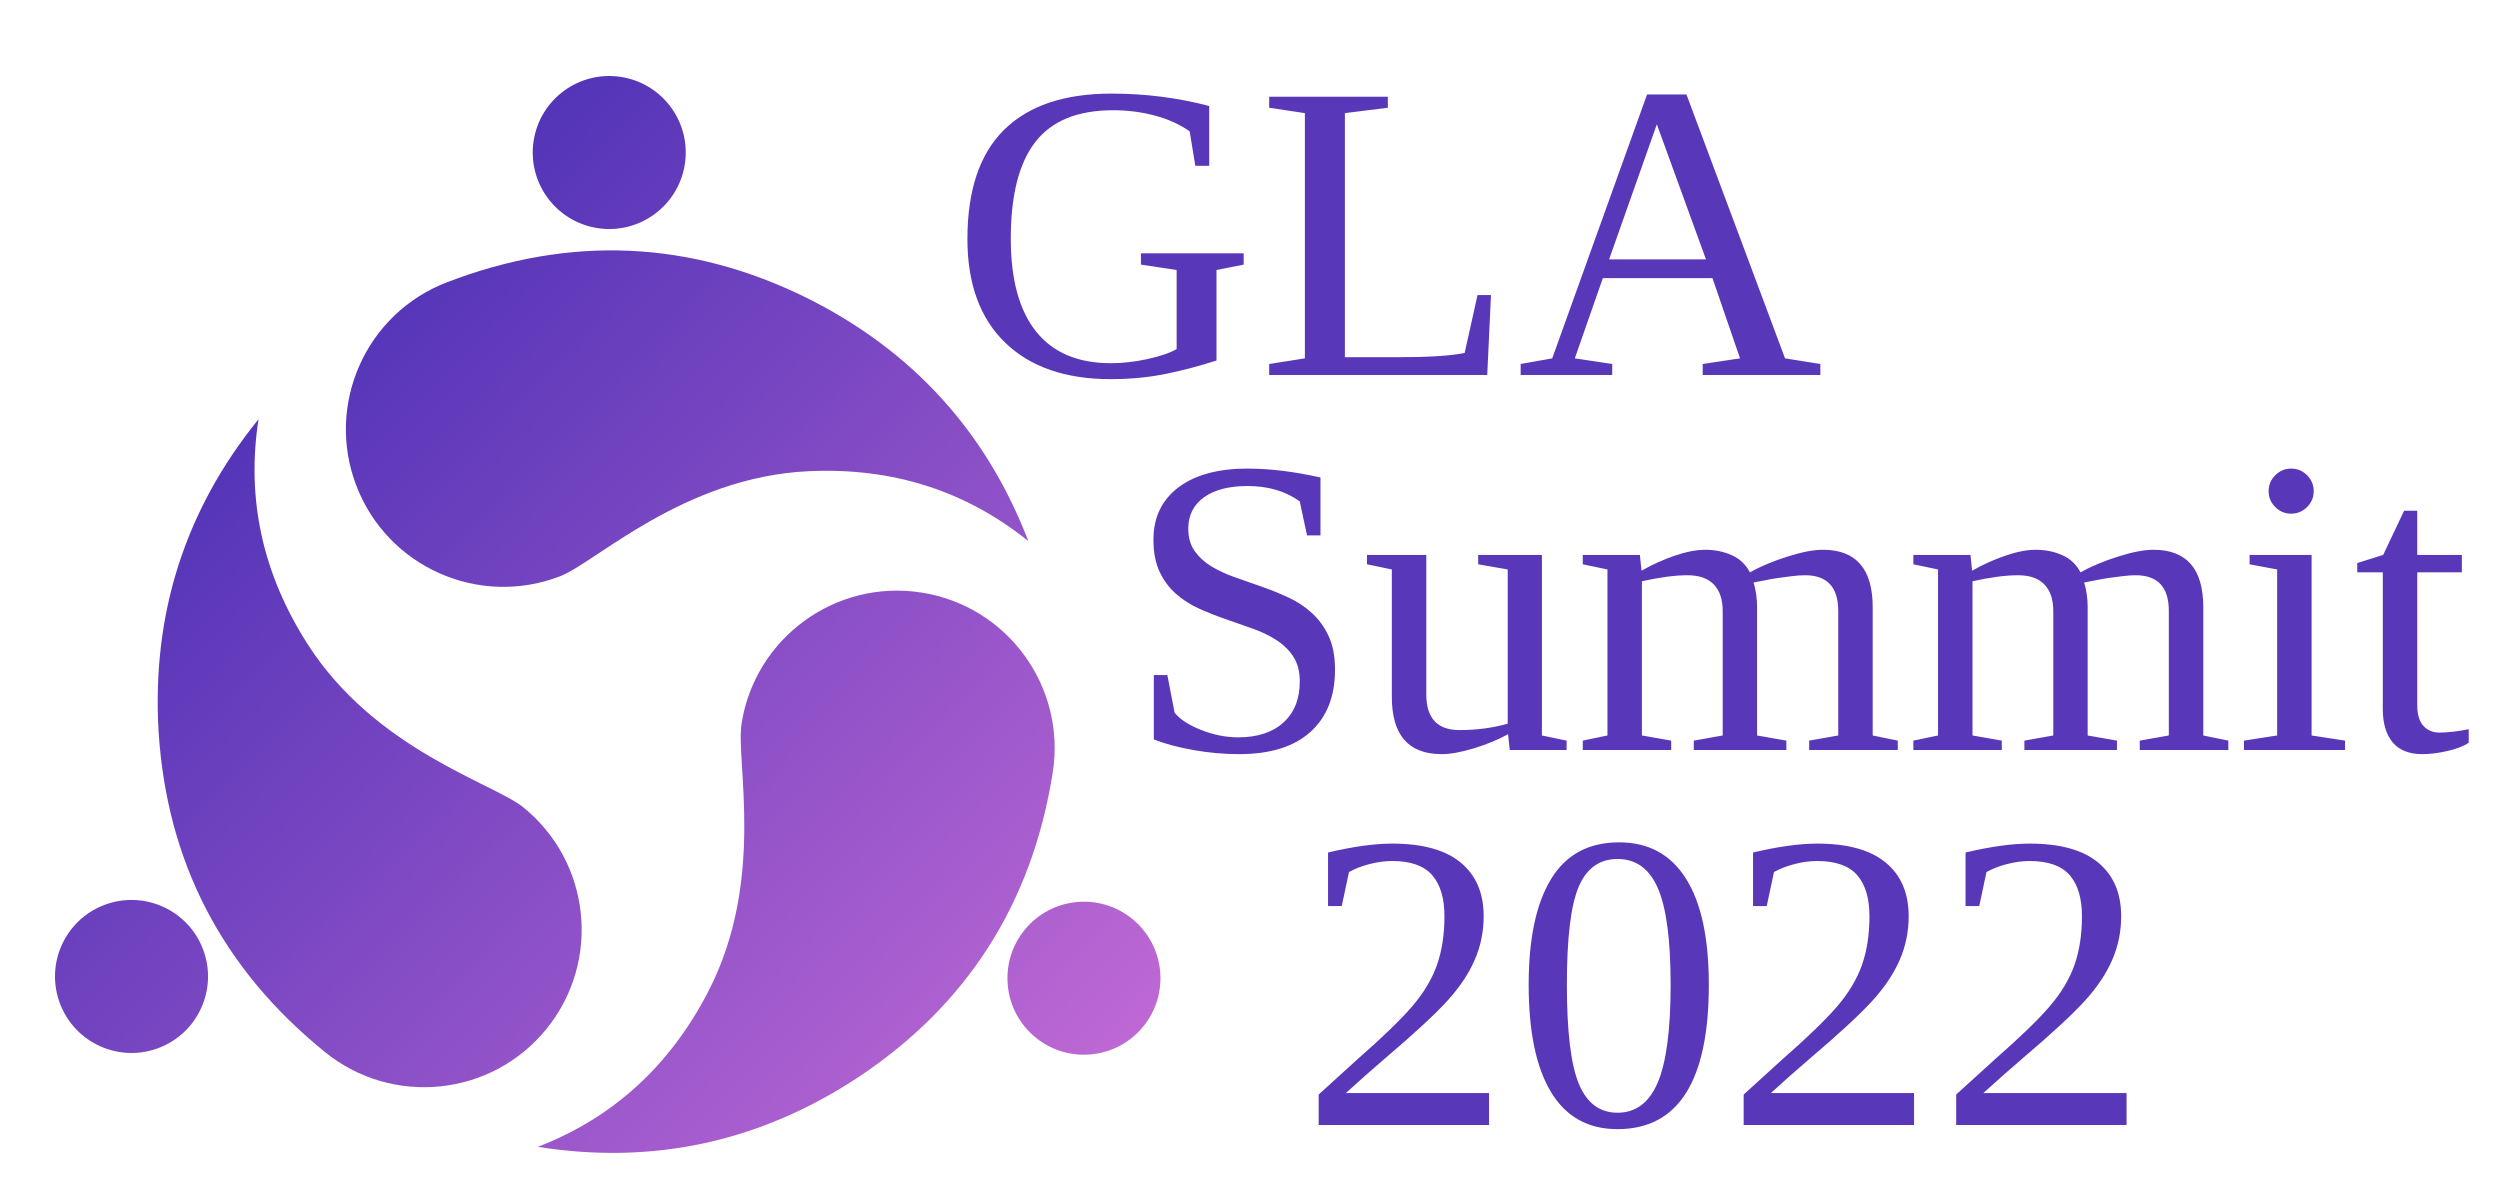
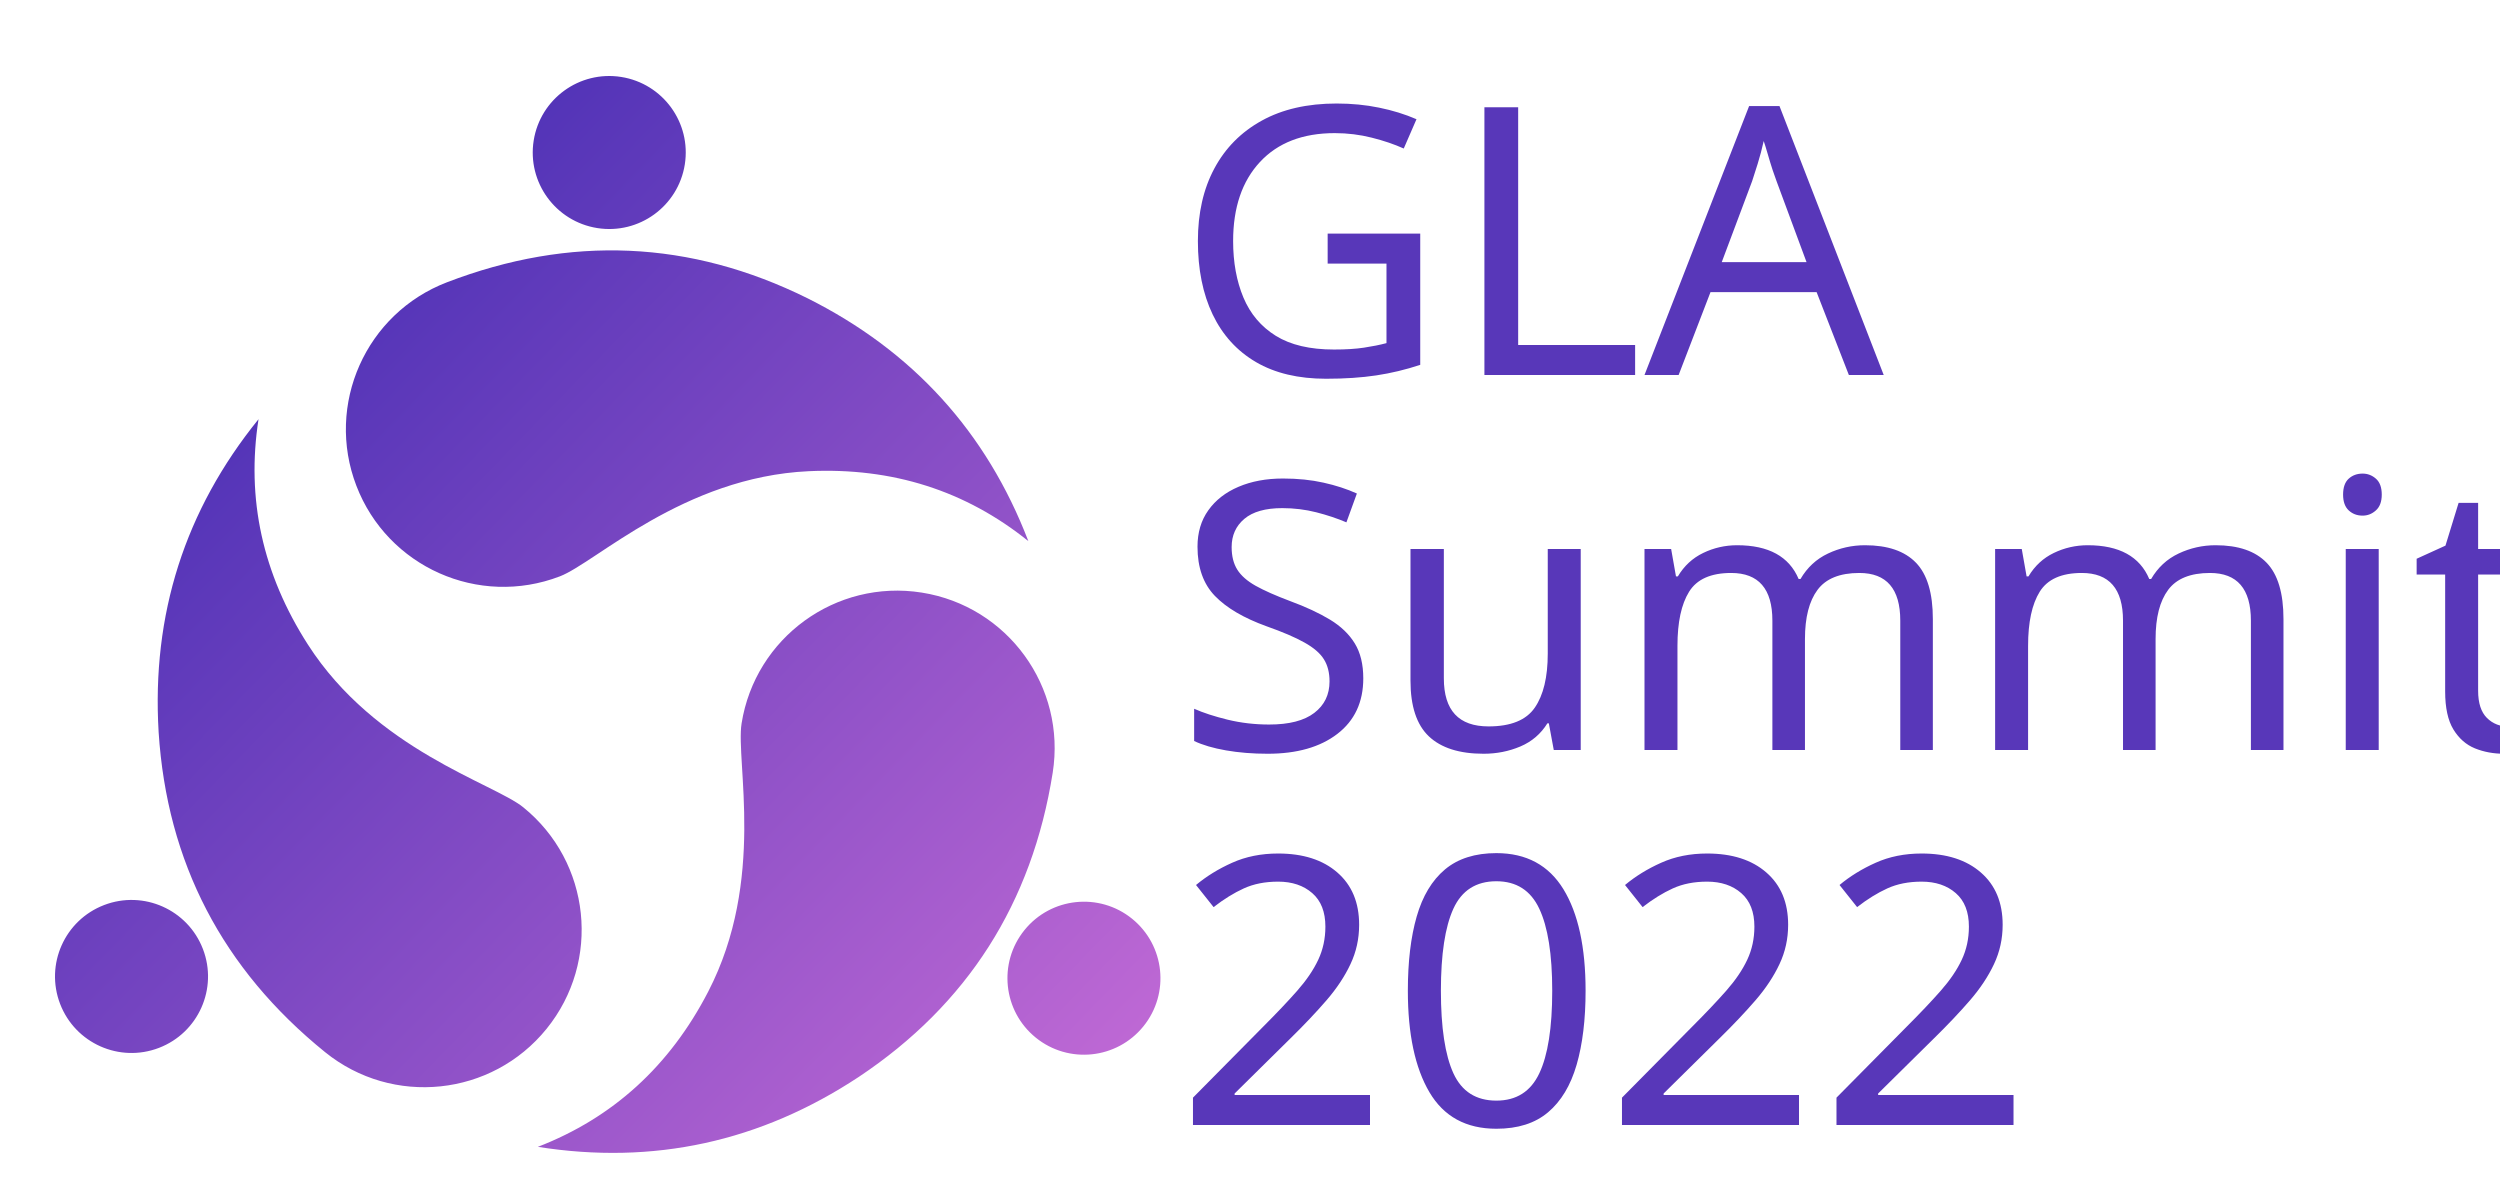
<svg xmlns="http://www.w3.org/2000/svg" width="500px" height="240px" viewBox="0 0 500 240" version="1.1">
  <defs>
    <linearGradient x1="0%" y1="2.55%" x2="102%" y2="98.399%" id="linearGradient-1">
      <stop stop-color="#3023AE" offset="0%" />
      <stop stop-color="#C86DD7" offset="100%" />
    </linearGradient>
  </defs>
  <g id="GLA-Logo" transform="translate(-160, -100) scale(0.9,0.9)" fill="url(#linearGradient-1)">
    <g id="GLA-Summit-Logo">
      <path d="M342.572,271.892 C345.596,252.8 363.524,239.774 382.616,242.798 C401.708,245.822 414.734,263.75 411.71,282.842 C407.122,311.814 392.754,334.344 368.606,350.431 C346.747,364.856 322.978,370.035 297.298,365.968 C313.991,359.503 326.612,348.002 335.161,331.466 C347.985,306.662 341.236,280.328 342.572,271.892 Z M235.227,204.267 C232.479,221.956 236.128,238.636 246.175,254.308 C261.244,277.816 287.424,285.138 294.062,290.513 C309.084,302.678 311.401,324.717 299.236,339.74 C287.071,354.762 265.032,357.078 250.009,344.913 C227.213,326.453 214.886,302.745 213.028,273.79 C211.465,247.647 218.865,224.473 235.227,204.267 Z M405.443,317.792 C411.352,310.496 422.057,309.371 429.353,315.279 C436.65,321.188 437.775,331.893 431.866,339.189 C425.958,346.486 415.253,347.611 407.956,341.702 C400.66,335.794 399.535,325.089 405.443,317.792 Z M200.912,312.233 C209.678,308.868 219.511,313.246 222.875,322.011 C226.24,330.776 221.862,340.61 213.097,343.974 C204.332,347.339 194.498,342.961 191.134,334.196 C187.769,325.43 192.147,315.597 200.912,312.233 Z M277.105,173.841 C304.49,163.329 331.185,164.507 357.191,177.375 C380.612,189.093 396.982,207.089 406.3,231.362 C392.354,220.138 376.084,214.958 357.489,215.822 C329.596,217.119 310.164,236.131 302.19,239.191 C284.144,246.119 263.9,237.105 256.972,219.059 C250.045,201.013 259.059,180.768 277.105,173.841 Z M296.374,142.343 C297.843,133.07 306.551,126.743 315.825,128.212 C325.098,129.681 331.425,138.389 329.956,147.662 C328.487,156.935 319.779,163.262 310.506,161.793 C301.232,160.324 294.906,151.616 296.374,142.343 Z" id="GLA-logo" />
    </g>
  </g>
-   <g id="GLA-Logo-Text" font-size="85" fill="#5837B9">
-     <text x="190" y="75">GLA</text>
-     <text x="225" y="150">Summit</text>
-     <text x="260" y="225">2022</text>
+   <g id="GLA-Logo-Text" font-size="75" fill="#5837B9" font-family="sans-serif">
+     <text x="235" y="75">GLA</text>
+     <text x="235" y="150">Summit</text>
+     <text x="235" y="225">2022</text>
  </g>
</svg>
